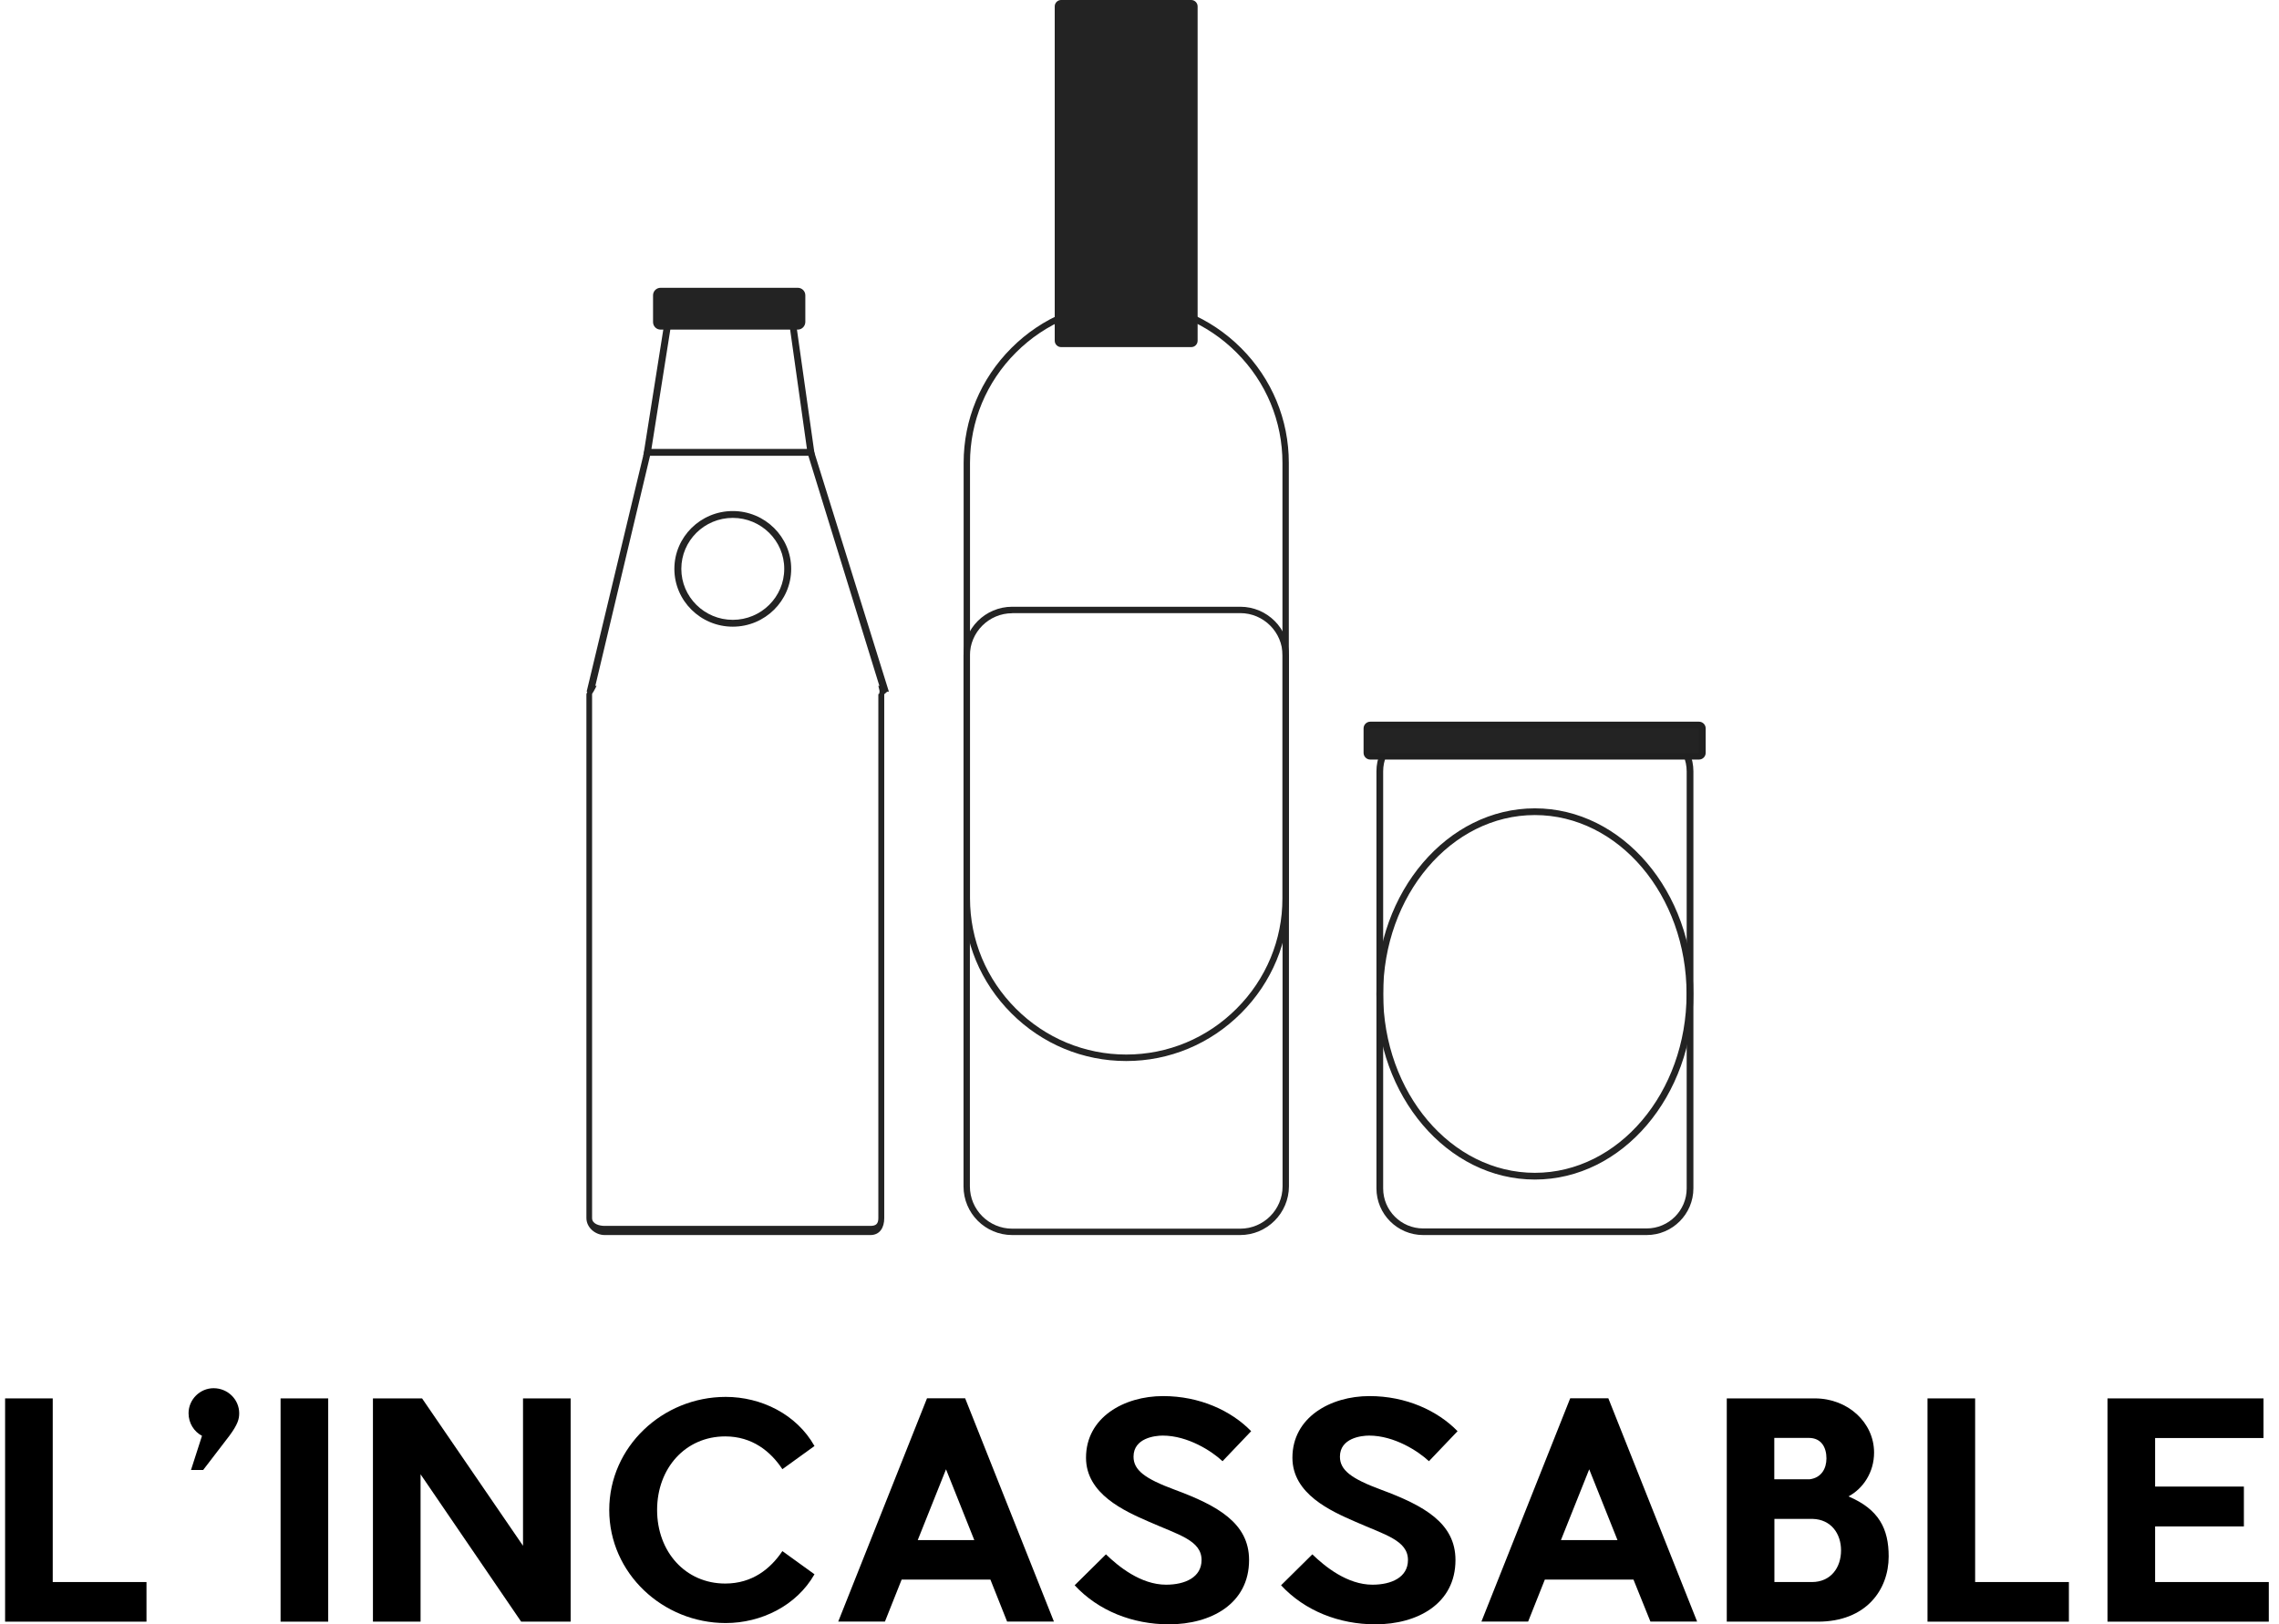
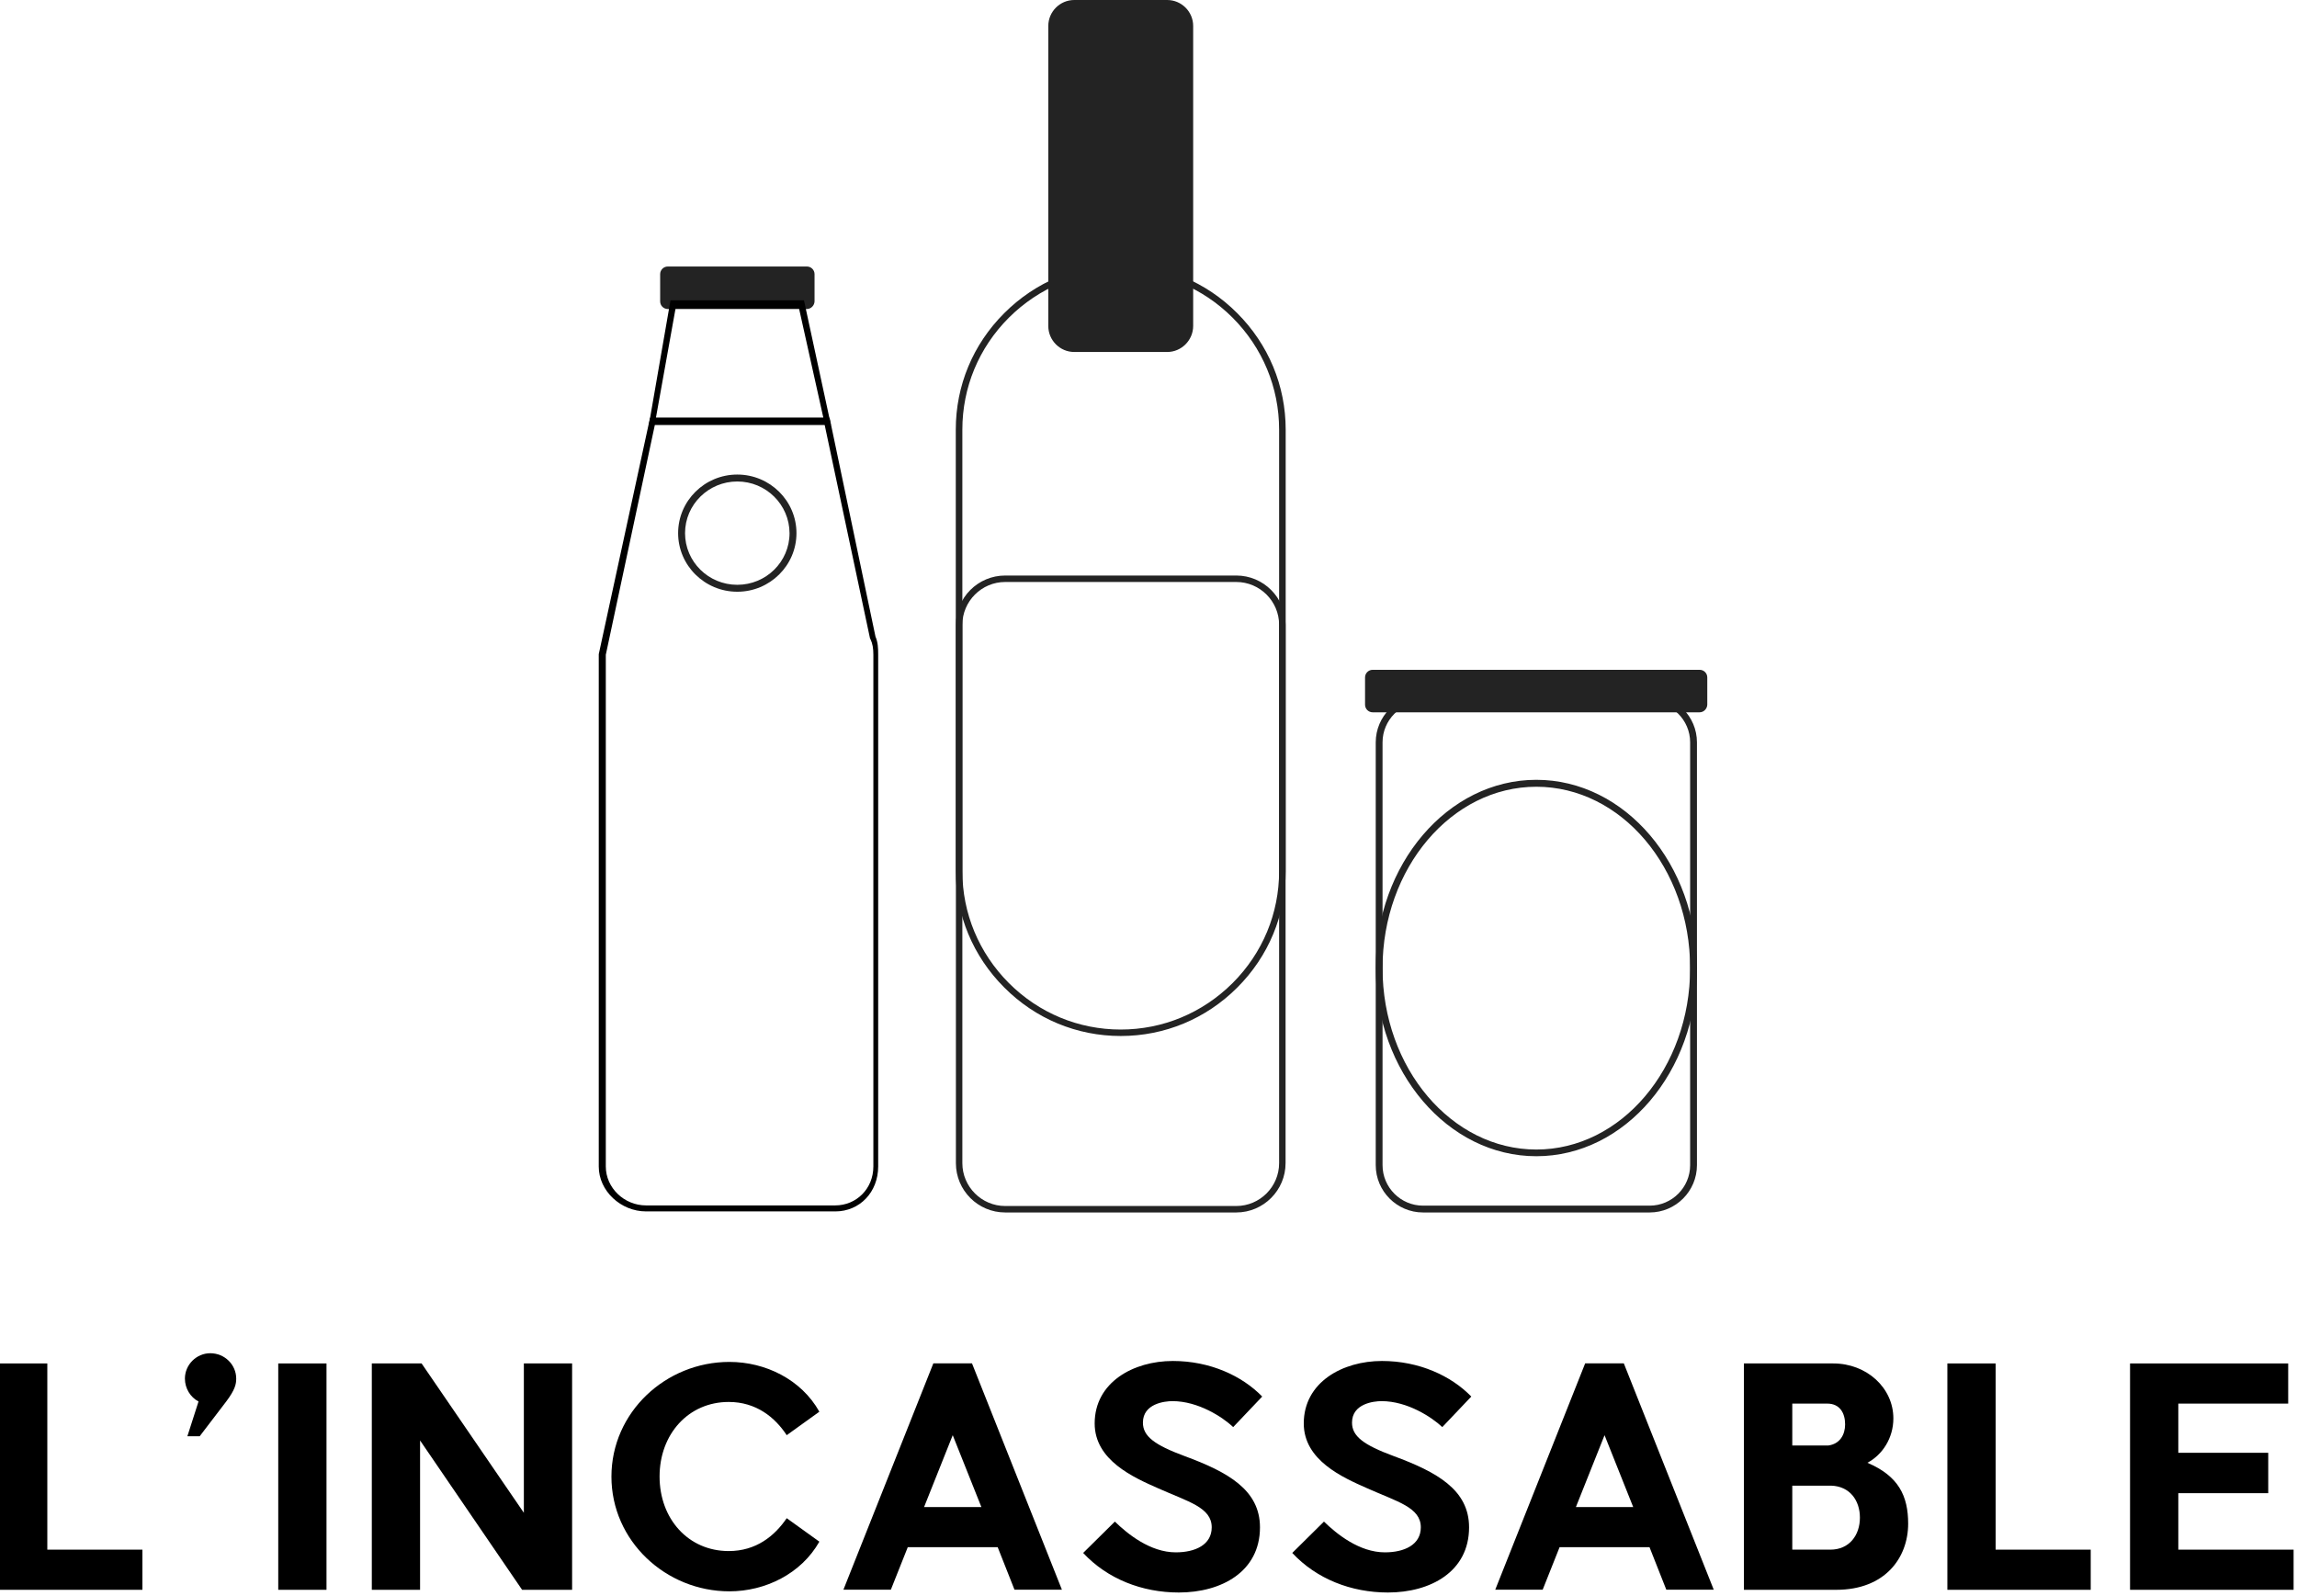
- <svg xmlns="http://www.w3.org/2000/svg" version="1.1" id="Calque_1" x="0px" y="0px" viewBox="0 0 1966.5 1401.2" style="enable-background:new 0 0 1966.5 1401.2;" xml:space="preserve">
+ <svg xmlns="http://www.w3.org/2000/svg" version="1.1" id="Calque_1" x="0px" y="0px" viewBox="0 0 1956.5 1359" style="enable-background:new 0 0 1956.5 1359;" xml:space="preserve">
  <style type="text/css">
	.st0{fill:none;}
	.st1{fill:#232323;}
- 	.st2{fill:#202020;}
</style>
  <g id="XMLID_723_">
-     <rect id="XMLID_30_" x="-11" y="1199.3" class="st0" width="1977.5" height="223.2" />
-     <path id="XMLID_2_" d="M126.5,1399.7H4.4V1207h41.1v158.5h80.9V1399.7z" />
-     <path id="XMLID_4_" d="M197.9,1239.3l-22.6,29.5h-10.5l9.5-29.5c-6.9-3.6-11.6-11-11.6-19.5c0-11.8,9.8-21.6,21.6-21.6   c12.3,0,22.1,9.8,22.1,21.6C206.4,1224.7,205.3,1229.3,197.9,1239.3z" />
-     <path id="XMLID_6_" d="M242.1,1399.7V1207h41.1v192.7H242.1z" />
-     <path id="XMLID_8_" d="M449.7,1399.7l-86.8-127.2v127.2h-41.1V1207h42.4l87.1,127.2V1207h41.1v192.7H449.7z" />
-     <path id="XMLID_10_" d="M626.2,1400.9c-54.2,0-100.5-42.9-100.5-97.6s46.2-97.6,100.5-97.6c30.6,0,61.1,14.9,76.6,42.4l-27.7,20   c-10-15.2-25.9-28.3-49.3-28.3c-34.4,0-58.8,27.5-58.8,63.5s24.4,63.5,58.8,63.5c23.4,0,39.1-12.8,49.3-28l27.7,20   C687.3,1386,656.7,1400.9,626.2,1400.9z" />
-     <path id="XMLID_12_" d="M854.6,1363.4H778l-14.4,36.2h-40.3l76.6-192.7h32.9l76.6,192.7H869L854.6,1363.4z M840.7,1329.3   l-24.4-61.1l-24.4,61.1H840.7z" />
-     <path id="XMLID_15_" d="M1077.8,1346.5c0,37.8-32.9,55.5-69.1,55.5c-31.3,0-60.9-11.6-81.4-33.7l27-26.7   c10.8,10.5,30.1,26.2,51.9,26.2c16.4,0,30.6-6.4,30.6-21.3c0-17-20-21.8-45.5-33.1c-21.1-9.2-54.2-23.9-54.2-55.2   c0-34.9,32.9-53.2,66.5-53.2c31.6,0,58.8,12.6,76,30.3l-24.7,25.9c-9-8.5-29.8-22.1-51.6-22.1c-6.7,0-25.2,2.1-25.2,18.2   c0,11.6,9.8,19,35.5,28.5C1050.6,1299.5,1077.8,1314.6,1077.8,1346.5z" />
-     <path id="XMLID_17_" d="M1255.9,1346.5c0,37.8-32.9,55.5-69.1,55.5c-31.3,0-60.9-11.6-81.4-33.7l27-26.7   c10.8,10.5,30.1,26.2,51.9,26.2c16.4,0,30.6-6.4,30.6-21.3c0-17-20-21.8-45.5-33.1c-21.1-9.2-54.2-23.9-54.2-55.2   c0-34.9,32.9-53.2,66.5-53.2c31.6,0,58.8,12.6,76,30.3l-24.7,25.9c-9-8.5-29.8-22.1-51.6-22.1c-6.7,0-25.2,2.1-25.2,18.2   c0,11.6,9.8,19,35.5,28.5C1228.7,1299.5,1255.9,1314.6,1255.9,1346.5z" />
-     <path id="XMLID_19_" d="M1409.5,1363.4H1333l-14.4,36.2h-40.3l76.6-192.7h32.9l76.6,192.7h-40.3L1409.5,1363.4z M1395.7,1329.3   l-24.4-61.1l-24.4,61.1H1395.7z" />
-     <path id="XMLID_22_" d="M1629.7,1343.4c0,28.8-19.5,56.3-61.1,56.3H1490V1207h76c28.5,0,51.1,20.8,51.1,46.8   c0,17-9.5,31.1-22.1,37.8C1621.5,1302.8,1629.7,1319.8,1629.7,1343.4z M1561.6,1276.8c10-1.3,14.4-9.2,14.4-18   c0-9.5-4.4-17.7-15.2-17.7h-29.8v35.7H1561.6z M1588.6,1338.2c0-14.6-8.7-26.7-24.4-27.2h-33.1v54.5h32.4   C1579.6,1365.5,1588.6,1353.2,1588.6,1338.2z" />
-     <path id="XMLID_26_" d="M1785.2,1399.7h-122V1207h41.1v158.5h80.9V1399.7z" />
-     <path id="XMLID_28_" d="M1957.8,1399.7h-139.3V1207h134.6v34.2h-93.5v41.9h76.6v34.4h-76.6v48h98.1V1399.7z" />
+     <rect id="XMLID_70_" x="-16.2" y="1153.6" class="st0" width="1998.6" height="223.3" />
+     <path id="XMLID_41_" d="M121.3,1354.1H-0.8v-192.8h41.1v158.6h81V1354.1z" />
+     <path id="XMLID_43_" d="M192.7,1193.7l-22.6,29.6h-10.5l9.5-29.6c-6.9-3.6-11.6-11.1-11.6-19.5c0-11.8,9.8-21.6,21.6-21.6   c12.3,0,22.1,9.8,22.1,21.6C201.2,1179,200.2,1183.7,192.7,1193.7z" />
+     <path id="XMLID_45_" d="M237,1354.1v-192.8h41.1v192.8H237z" />
+     <path id="XMLID_47_" d="M444.7,1354.1l-86.9-127.2v127.2h-41.1v-192.8h42.4l87.1,127.2v-127.2h41.1v192.8H444.7z" />
+     <path id="XMLID_49_" d="M621.3,1355.4c-54.2,0-100.5-42.9-100.5-97.7S567,1160,621.3,1160c30.6,0,61.2,14.9,76.6,42.4l-27.8,20   c-10-15.2-26-28.3-49.4-28.3c-34.4,0-58.9,27.5-58.9,63.5s24.4,63.5,58.9,63.5c23.4,0,39.1-12.9,49.4-28l27.8,20   C682.4,1340.5,651.8,1355.4,621.3,1355.4z" />
+     <path id="XMLID_51_" d="M849.8,1317.8h-76.6l-14.4,36.2h-40.4l76.6-192.8h32.9l76.6,192.8h-40.4L849.8,1317.8z M835.9,1283.6   l-24.4-61.2l-24.4,61.2H835.9z" />
+     <path id="XMLID_54_" d="M1073.2,1300.9c0,37.8-32.9,55.5-69.1,55.5c-31.4,0-60.9-11.6-81.5-33.7l27-26.7   c10.8,10.5,30.1,26.2,51.9,26.2c16.5,0,30.6-6.4,30.6-21.3c0-17-20-21.8-45.5-33.2c-21.1-9.3-54.2-23.9-54.2-55.3   c0-35,32.9-53.2,66.6-53.2c31.6,0,58.9,12.6,76.1,30.3l-24.7,26c-9-8.5-29.8-22.1-51.7-22.1c-6.7,0-25.2,2.1-25.2,18.3   c0,11.6,9.8,19,35.5,28.5C1045.9,1253.8,1073.2,1269,1073.2,1300.9z" />
+     <path id="XMLID_57_" d="M1251.3,1300.9c0,37.8-32.9,55.5-69.1,55.5c-31.4,0-60.9-11.6-81.5-33.7l27-26.7   c10.8,10.5,30.1,26.2,51.9,26.2c16.5,0,30.6-6.4,30.6-21.3c0-17-20-21.8-45.5-33.2c-21.1-9.3-54.2-23.9-54.2-55.3   c0-35,32.9-53.2,66.6-53.2c31.6,0,58.9,12.6,76.1,30.3l-24.7,26c-9-8.5-29.8-22.1-51.7-22.1c-6.7,0-25.2,2.1-25.2,18.3   c0,11.6,9.8,19,35.5,28.5C1224,1253.8,1251.3,1269,1251.3,1300.9z" />
+     <path id="XMLID_59_" d="M1405,1317.8h-76.6l-14.4,36.2h-40.4l76.6-192.8h32.9l76.6,192.8h-40.4L1405,1317.8z M1391.1,1283.6   l-24.4-61.2l-24.4,61.2H1391.1z" />
+     <path id="XMLID_62_" d="M1625.3,1297.8c0,28.8-19.5,56.3-61.2,56.3h-78.7v-192.8h76.1c28.5,0,51.2,20.8,51.2,46.8   c0,17-9.5,31.1-22.1,37.8C1617.1,1257.2,1625.3,1274.1,1625.3,1297.8z M1557.2,1231.2c10-1.3,14.4-9.3,14.4-18   c0-9.5-4.4-17.7-15.2-17.7h-29.8v35.7H1557.2z M1584.2,1292.6c0-14.7-8.7-26.7-24.4-27.2h-33.2v54.5h32.4   C1575.2,1319.9,1584.2,1307.6,1584.2,1292.6z" />
+     <path id="XMLID_66_" d="M1780.8,1354.1h-122.1v-192.8h41.1v158.6h81V1354.1z" />
+     <path id="XMLID_68_" d="M1953.6,1354.1h-139.3v-192.8h134.7v34.2h-93.6v41.9h76.6v34.4h-76.6v48.1h98.2V1354.1z" />
  </g>
-   <g id="XMLID_1047_">
-     <g id="XMLID_797_">
-       <path id="XMLID_802_" class="st1" d="M971.8,915.8c-37.3,0-72.5-14.6-99.1-41.2c-26.6-26.6-41.2-61.8-41.2-99.1V399.5    c0-37.3,14.6-72.5,41.2-99.1c26.6-26.6,61.8-41.2,99.1-41.2c37.3,0,72.5,14.6,99.1,41.2c26.6,26.6,41.2,61.8,41.2,99.1v375.9    c0,37.3-14.6,72.5-41.2,99.1C1044.3,901.1,1009.1,915.8,971.8,915.8z M971.8,264.7c-35.9,0-69.7,14.1-95.2,39.6    c-25.5,25.5-39.6,59.4-39.6,95.2v375.9c0,35.9,14.1,69.7,39.6,95.2c25.5,25.5,59.4,39.6,95.2,39.6c35.9,0,69.7-14.1,95.2-39.6    c25.5-25.5,39.6-59.4,39.6-95.2V399.5c0-35.9-14.1-69.7-39.6-95.2C1041.4,278.7,1007.6,264.7,971.8,264.7z" />
-       <path id="XMLID_801_" class="st1" d="M1027.9,299.6H915.6c-3,0-5.5-2.5-5.5-5.5V5.5c0-3,2.5-5.5,5.5-5.5l112.3,0    c3,0,5.5,2.5,5.5,5.5v288.6C1033.4,297.1,1031,299.6,1027.9,299.6z" />
-       <path id="XMLID_798_" class="st1" d="M1070.1,1066H873.4c-23.2,0-42-18.8-42-42V565.7c0-23.2,18.8-42,42-42h196.8    c23.2,0,42,18.8,42,42V1024C1112.1,1047.1,1093.3,1066,1070.1,1066z M873.4,529.3c-20.1,0-36.5,16.4-36.5,36.5V1024    c0,20.1,16.4,36.5,36.5,36.5h196.8c20.1,0,36.5-16.4,36.5-36.5V565.7c0-20.1-16.4-36.5-36.5-36.5H873.4z" />
-     </g>
-     <g id="XMLID_777_">
-       <path id="XMLID_785_" class="st1" d="M703.1,393.4h-148l22.8-144h104.8L703.1,393.4z M562.1,387.5h134.2l-18.6-132.1H583    L562.1,387.5z" />
-       <path id="XMLID_782_" class="st1" d="M751.1,1066H521.8c-8.2,0-15.8-6.5-15.8-14.7V599.2c0-0.3,0.8-2.2,0.8-2.2h-0.6l50.1-209    h145.6L767,597h-1.4c0,0-1.3,0.9-1.3,1.1l-1.3,1.1v452.2C763,1059.7,759.1,1066,751.1,1066z M513.7,592h1.1l-2.3,4.3    c-0.4,1-1.6,2.1-1.6,2.9v452.2c0,4.9,6,6.7,10.8,6.7h229.3c4.7,0,6.9-1.6,6.9-6.7V599.2l0.8-0.6c0-1,0.4-1.9,0.2-2.5l-1-4.1h0.9    l-61.4-199H561L513.7,592z" />
-       <path id="XMLID_781_" class="st1" d="M688.4,284.5H570c-3.6,0-6.5-2.9-6.5-6.5v-23.1c0-3.6,2.9-6.5,6.5-6.5h118.4    c3.6,0,6.5,2.9,6.5,6.5v23.1C694.8,281.6,691.9,284.5,688.4,284.5z" />
-       <path id="XMLID_778_" class="st1" d="M632.3,540.9c-27.8,0-50.4-22.4-50.4-49.9s22.6-49.9,50.4-49.9s50.4,22.4,50.4,49.9    S660.1,540.9,632.3,540.9z M632.3,447c-24.5,0-44.4,19.7-44.4,44c0,24.2,19.9,44,44.4,44s44.4-19.7,44.4-44    C676.8,466.8,656.8,447,632.3,447z" />
+   <g id="XMLID_3_">
+     <g id="XMLID_12_">
+       <path id="XMLID_802_" class="st1" d="M954.6,882.4c-37.4,0-72.6-14.6-99.2-41.3c-26.6-26.6-41.3-61.8-41.3-99.2V365.9    c0-37.4,14.6-72.6,41.3-99.2c26.6-26.6,61.8-41.3,99.2-41.3c37.4,0,72.6,14.6,99.2,41.3c26.6,26.6,41.3,61.8,41.3,99.2V742    c0,37.4-14.6,72.6-41.3,99.2C1027.2,867.8,992,882.4,954.6,882.4z M954.6,231c-35.9,0-69.7,14.1-95.3,39.6    c-25.6,25.6-39.6,59.4-39.6,95.3V742c0,35.9,14.1,69.7,39.6,95.3c25.6,25.6,59.4,39.6,95.3,39.6c35.9,0,69.7-14.1,95.3-39.6    c25.6-25.6,39.6-59.4,39.6-95.3V365.9c0-35.9-14.1-69.7-39.6-95.3C1024.3,245,990.5,231,954.6,231z" />
+       <path id="XMLID_801_" class="st1" d="M994.2,299.8H915c-12.2,0-22.1-10-22.1-22.1V22.1C892.9,10,902.8,0,915,0l79.2,0    c12.2,0,22.1,10,22.1,22.1v255.5C1016.3,289.8,1006.3,299.8,994.2,299.8z" />
+       <path id="XMLID_798_" class="st1" d="M1053,1032.7H856.2c-23.2,0-42-18.8-42-42V532.2c0-23.2,18.8-42,42-42H1053    c23.2,0,42,18.8,42,42v458.5C1095,1013.8,1076.2,1032.7,1053,1032.7z M856.2,495.7c-20.1,0-36.5,16.4-36.5,36.5v458.5    c0,20.1,16.4,36.5,36.5,36.5H1053c20.1,0,36.5-16.4,36.5-36.5V532.2c0-20.1-16.4-36.5-36.5-36.5H856.2z" />
    </g>
    <g id="XMLID_1046_">
-       <path id="XMLID_1017_" class="st1" d="M1420.9,1066H1228c-22.2,0-40.3-18.1-40.3-40.3v-360c0-22.2,18.1-40.3,40.3-40.3h192.9    c22.2,0,40.3,18.1,40.3,40.3v360C1461.2,1047.9,1443.1,1066,1420.9,1066z M1228,631.3c-19,0-34.5,15.5-34.5,34.5v360    c0,19,15.5,34.5,34.5,34.5h192.9c19,0,34.5-15.5,34.5-34.5v-360c0-19-15.5-34.5-34.5-34.5H1228z" />
-       <path id="XMLID_1014_" class="st1" d="M1324.4,1018.1c-75.4,0-136.7-71.9-136.7-160.2s61.3-160.2,136.7-160.2    c75.4,0,136.7,71.9,136.7,160.2S1399.8,1018.1,1324.4,1018.1z M1324.4,703.5c-72.2,0-130.9,69.3-130.9,154.4    s58.7,154.4,130.9,154.4c72.2,0,130.9-69.3,130.9-154.4S1396.6,703.5,1324.4,703.5z" />
-       <g id="XMLID_1009_">
-         <path id="XMLID_1013_" class="st1" d="M1465.9,652.7h-283.4c-1.7,0-3-1.4-3-3v-20.8c0-1.7,1.4-3,3-3h283.4c1.7,0,3,1.4,3,3v20.8     C1468.9,651.4,1467.5,652.7,1465.9,652.7z" />
-         <path id="XMLID_1010_" class="st2" d="M1466,655.6h-283.6c-3.2,0-5.8-2.6-5.8-5.8v-21.1c0-3.2,2.6-5.8,5.8-5.8H1466     c3.2,0,5.8,2.6,5.8,5.8v21.1C1471.8,653,1469.2,655.6,1466,655.6z M1182.4,628.8l0,21.1l283.6,0l0-21.1L1182.4,628.8z" />
-       </g>
+       <path id="XMLID_1017_" class="st1" d="M1405.1,1032.7h-193c-22.2,0-40.3-18.1-40.3-40.3V632.3c0-22.2,18.1-40.3,40.3-40.3h193    c22.2,0,40.3,18.1,40.3,40.3v360.1C1445.4,1014.6,1427.3,1032.7,1405.1,1032.7z M1212.1,597.8c-19,0-34.5,15.5-34.5,34.5v360.1    c0,19,15.5,34.5,34.5,34.5h193c19,0,34.5-15.5,34.5-34.5V632.3c0-19-15.5-34.5-34.5-34.5H1212.1z" />
+       <path id="XMLID_1014_" class="st1" d="M1308.6,984.8c-75.4,0-136.8-71.9-136.8-160.3s61.4-160.3,136.8-160.3    c75.4,0,136.8,71.9,136.8,160.3S1384,984.8,1308.6,984.8z M1308.6,670.1c-72.2,0-131,69.3-131,154.5s58.8,154.5,131,154.5    s131-69.3,131-154.5S1380.9,670.1,1308.6,670.1z" />
    </g>
+     <path id="XMLID_1_" class="st1" d="M628,504c-27.8,0-50.4-22.4-50.4-49.9s22.6-49.9,50.4-49.9s50.4,22.4,50.4,49.9   S655.8,504,628,504z M628,410.1c-24.5,0-44.5,19.7-44.5,44c0,24.3,19.9,44,44.5,44s44.5-19.7,44.5-44   C672.4,429.8,652.5,410.1,628,410.1z" />
+     <path id="XMLID_5_" class="st1" d="M687.2,263.2H568.8c-3.6,0-6.5-2.9-6.5-6.5v-23.2c0-3.6,2.9-6.5,6.5-6.5h118.5   c3.6,0,6.5,2.9,6.5,6.5v23.2C693.7,260.2,690.8,263.2,687.2,263.2z" />
+     <path id="XMLID_6_" d="M711.5,1031.8H550.3c-21.5,0-40.3-17.4-40.3-38.2V557.2l43.7-201.4h152.9l39.1,186.4   c2.1,4.8,2.3,9.8,2.3,15.5v435.8C748,1015.5,732.2,1031.8,711.5,1031.8z M516,557.7v435.8c0,18.2,15.6,33.2,34.3,33.2h161.1   c17.9,0,32.5-14.1,32.5-33.2V557.7c0-5.3-0.6-9.4-2.5-13.4l-0.3-0.3l-38.7-182.2H557.8L516,557.7z" />
+     <path id="XMLID_7_" d="M707.7,361.8h-155l18.4-106h113.7L707.7,361.8z M558.7,355.8h142.6l-20.7-93H575.4L558.7,355.8z" />
+     <path id="XMLID_14_" class="st1" d="M1447.7,606.7h-278.5c-3.6,0-6.5-2.9-6.5-6.5V577c0-3.6,2.9-6.5,6.5-6.5h278.5   c3.6,0,6.5,2.9,6.5,6.5v23.2C1454.1,603.7,1451.2,606.7,1447.7,606.7z" />
  </g>
-   <g id="XMLID_1_">
- </g>
-   <g id="XMLID_31_">
- </g>
-   <g id="XMLID_32_">
- </g>
-   <g id="XMLID_33_">
- </g>
-   <g id="XMLID_34_">
- </g>
-   <g id="XMLID_35_">
- </g>
-   <g id="XMLID_36_">
- </g>
-   <g id="XMLID_37_">
- </g>
-   <g id="XMLID_38_">
- </g>
-   <g id="XMLID_39_">
- </g>
  <g id="XMLID_40_">
</g>
-   <g id="XMLID_41_">
+   <g id="XMLID_55_">
</g>
-   <g id="XMLID_42_">
+   <g id="XMLID_71_">
</g>
-   <g id="XMLID_43_">
+   <g id="XMLID_72_">
</g>
-   <g id="XMLID_44_">
+   <g id="XMLID_73_">
+ </g>
+   <g id="XMLID_74_">
+ </g>
+   <g id="XMLID_75_">
+ </g>
+   <g id="XMLID_76_">
+ </g>
+   <g id="XMLID_77_">
+ </g>
+   <g id="XMLID_78_">
+ </g>
+   <g id="XMLID_79_">
+ </g>
+   <g id="XMLID_80_">
+ </g>
+   <g id="XMLID_81_">
+ </g>
+   <g id="XMLID_82_">
+ </g>
+   <g id="XMLID_83_">
</g>
</svg>
